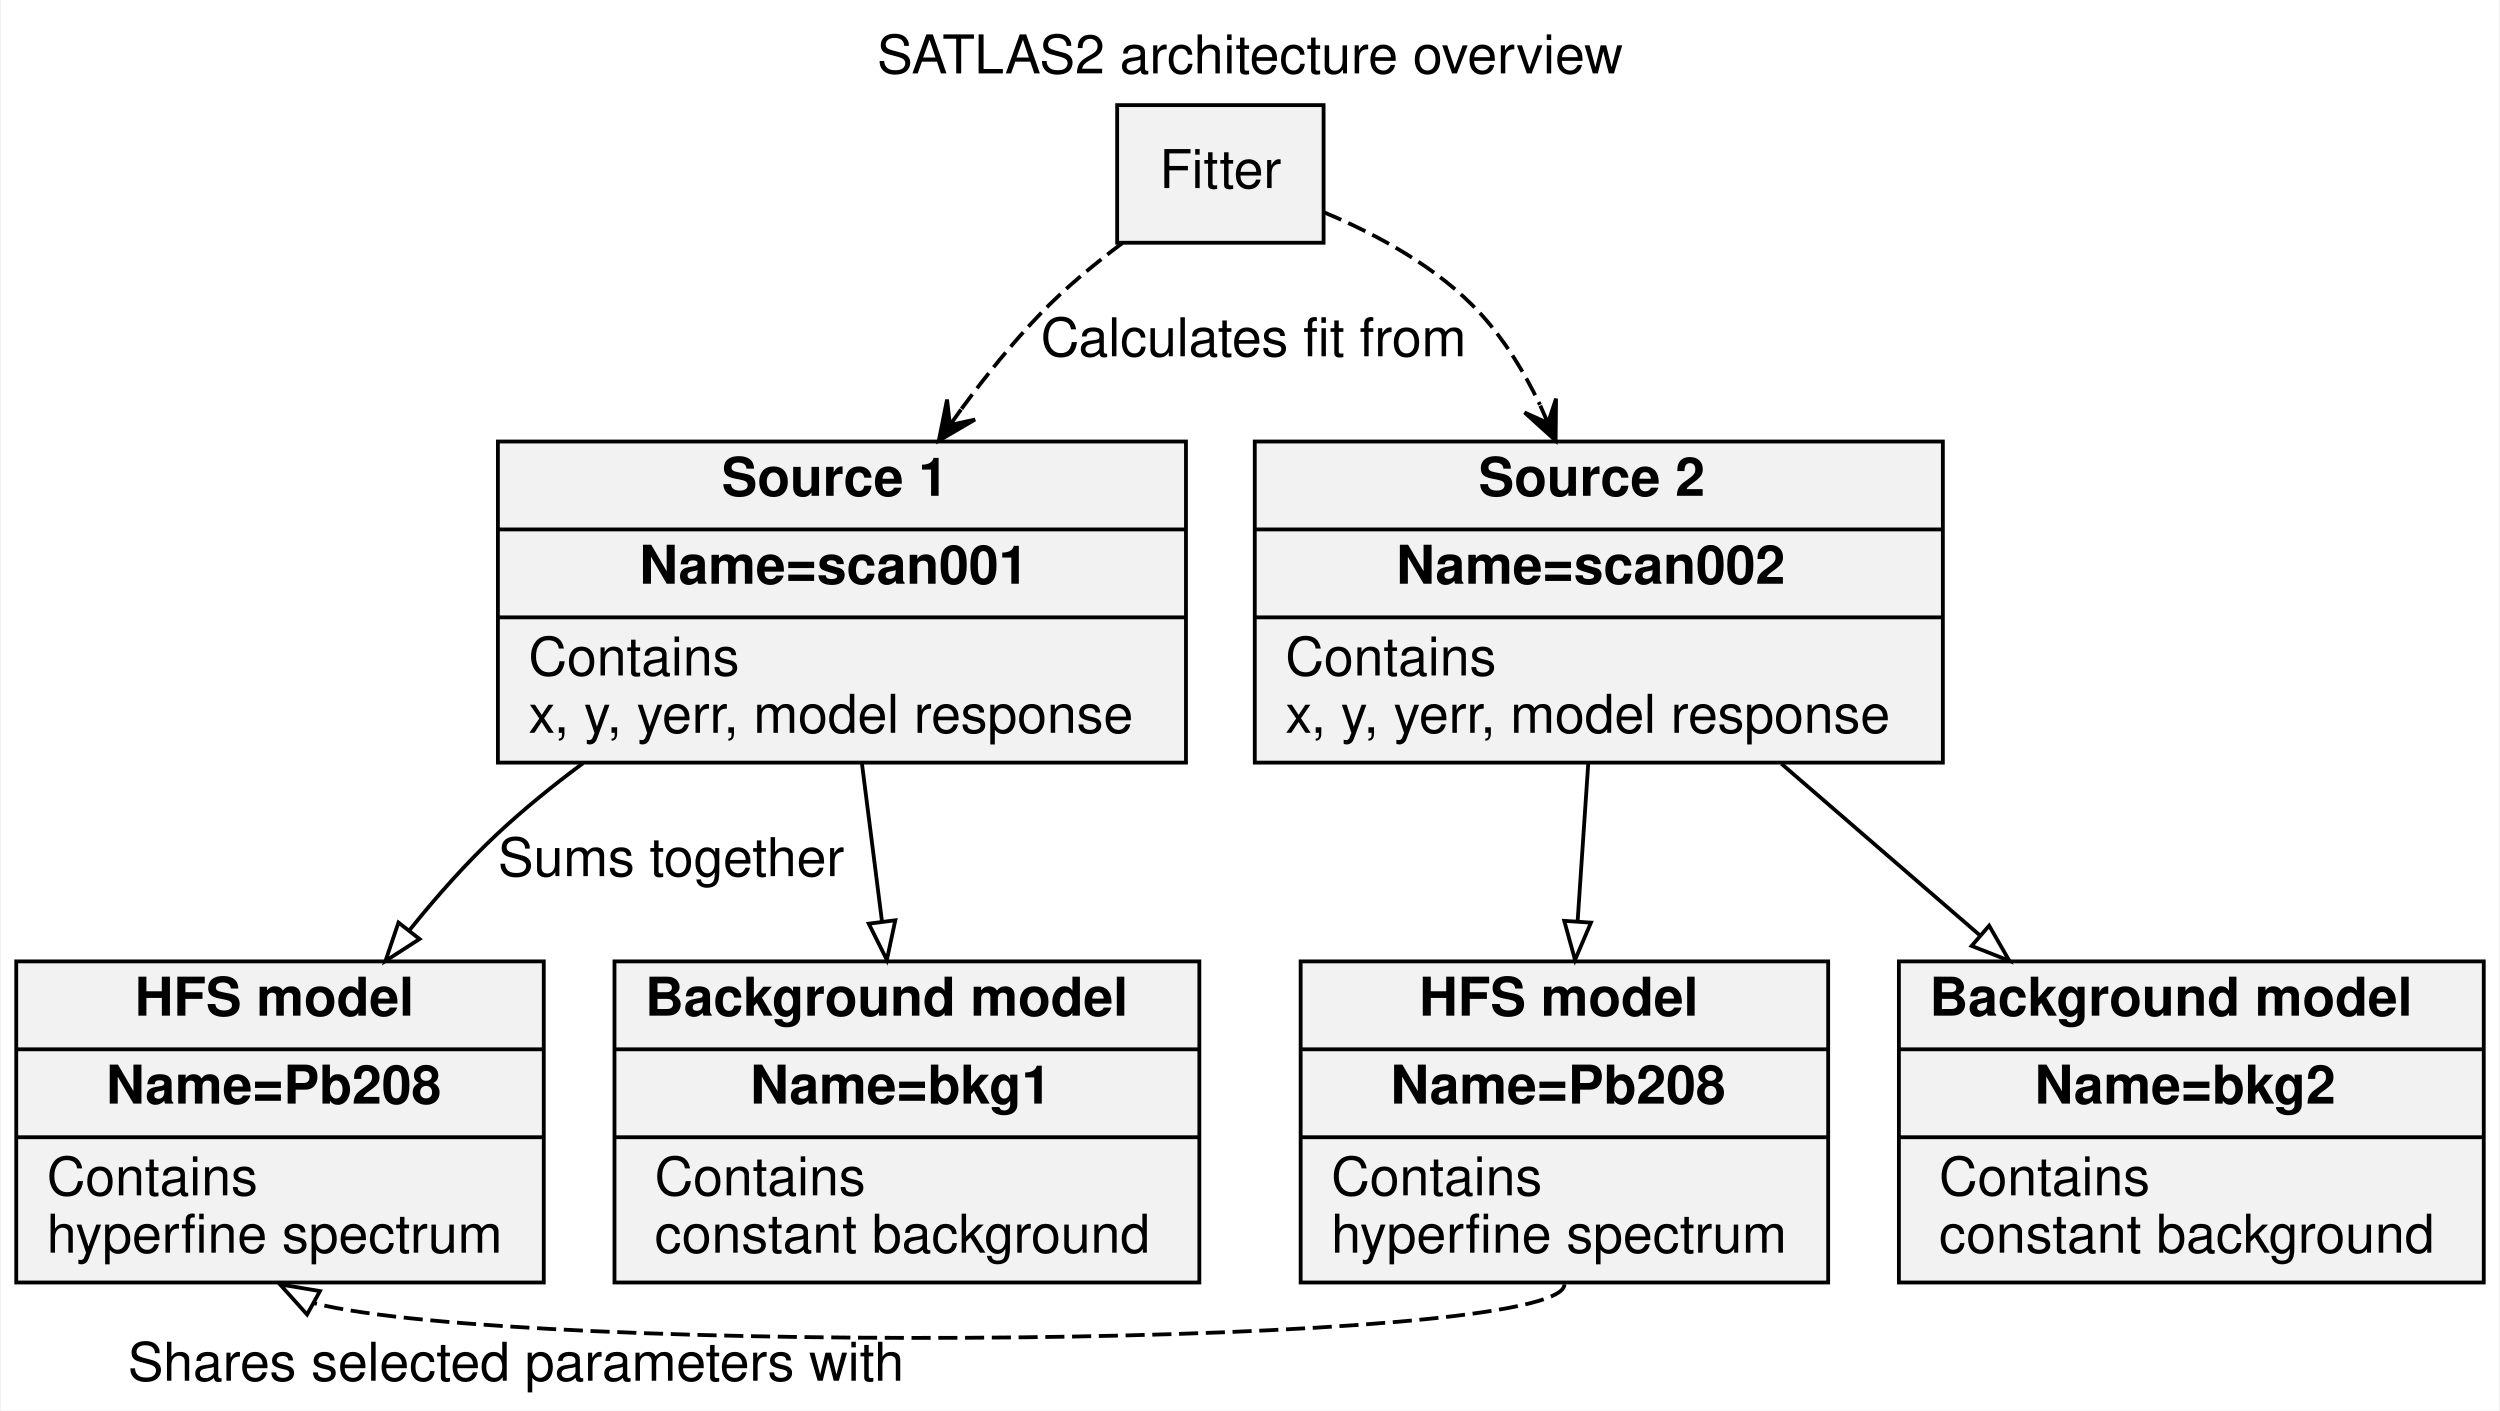
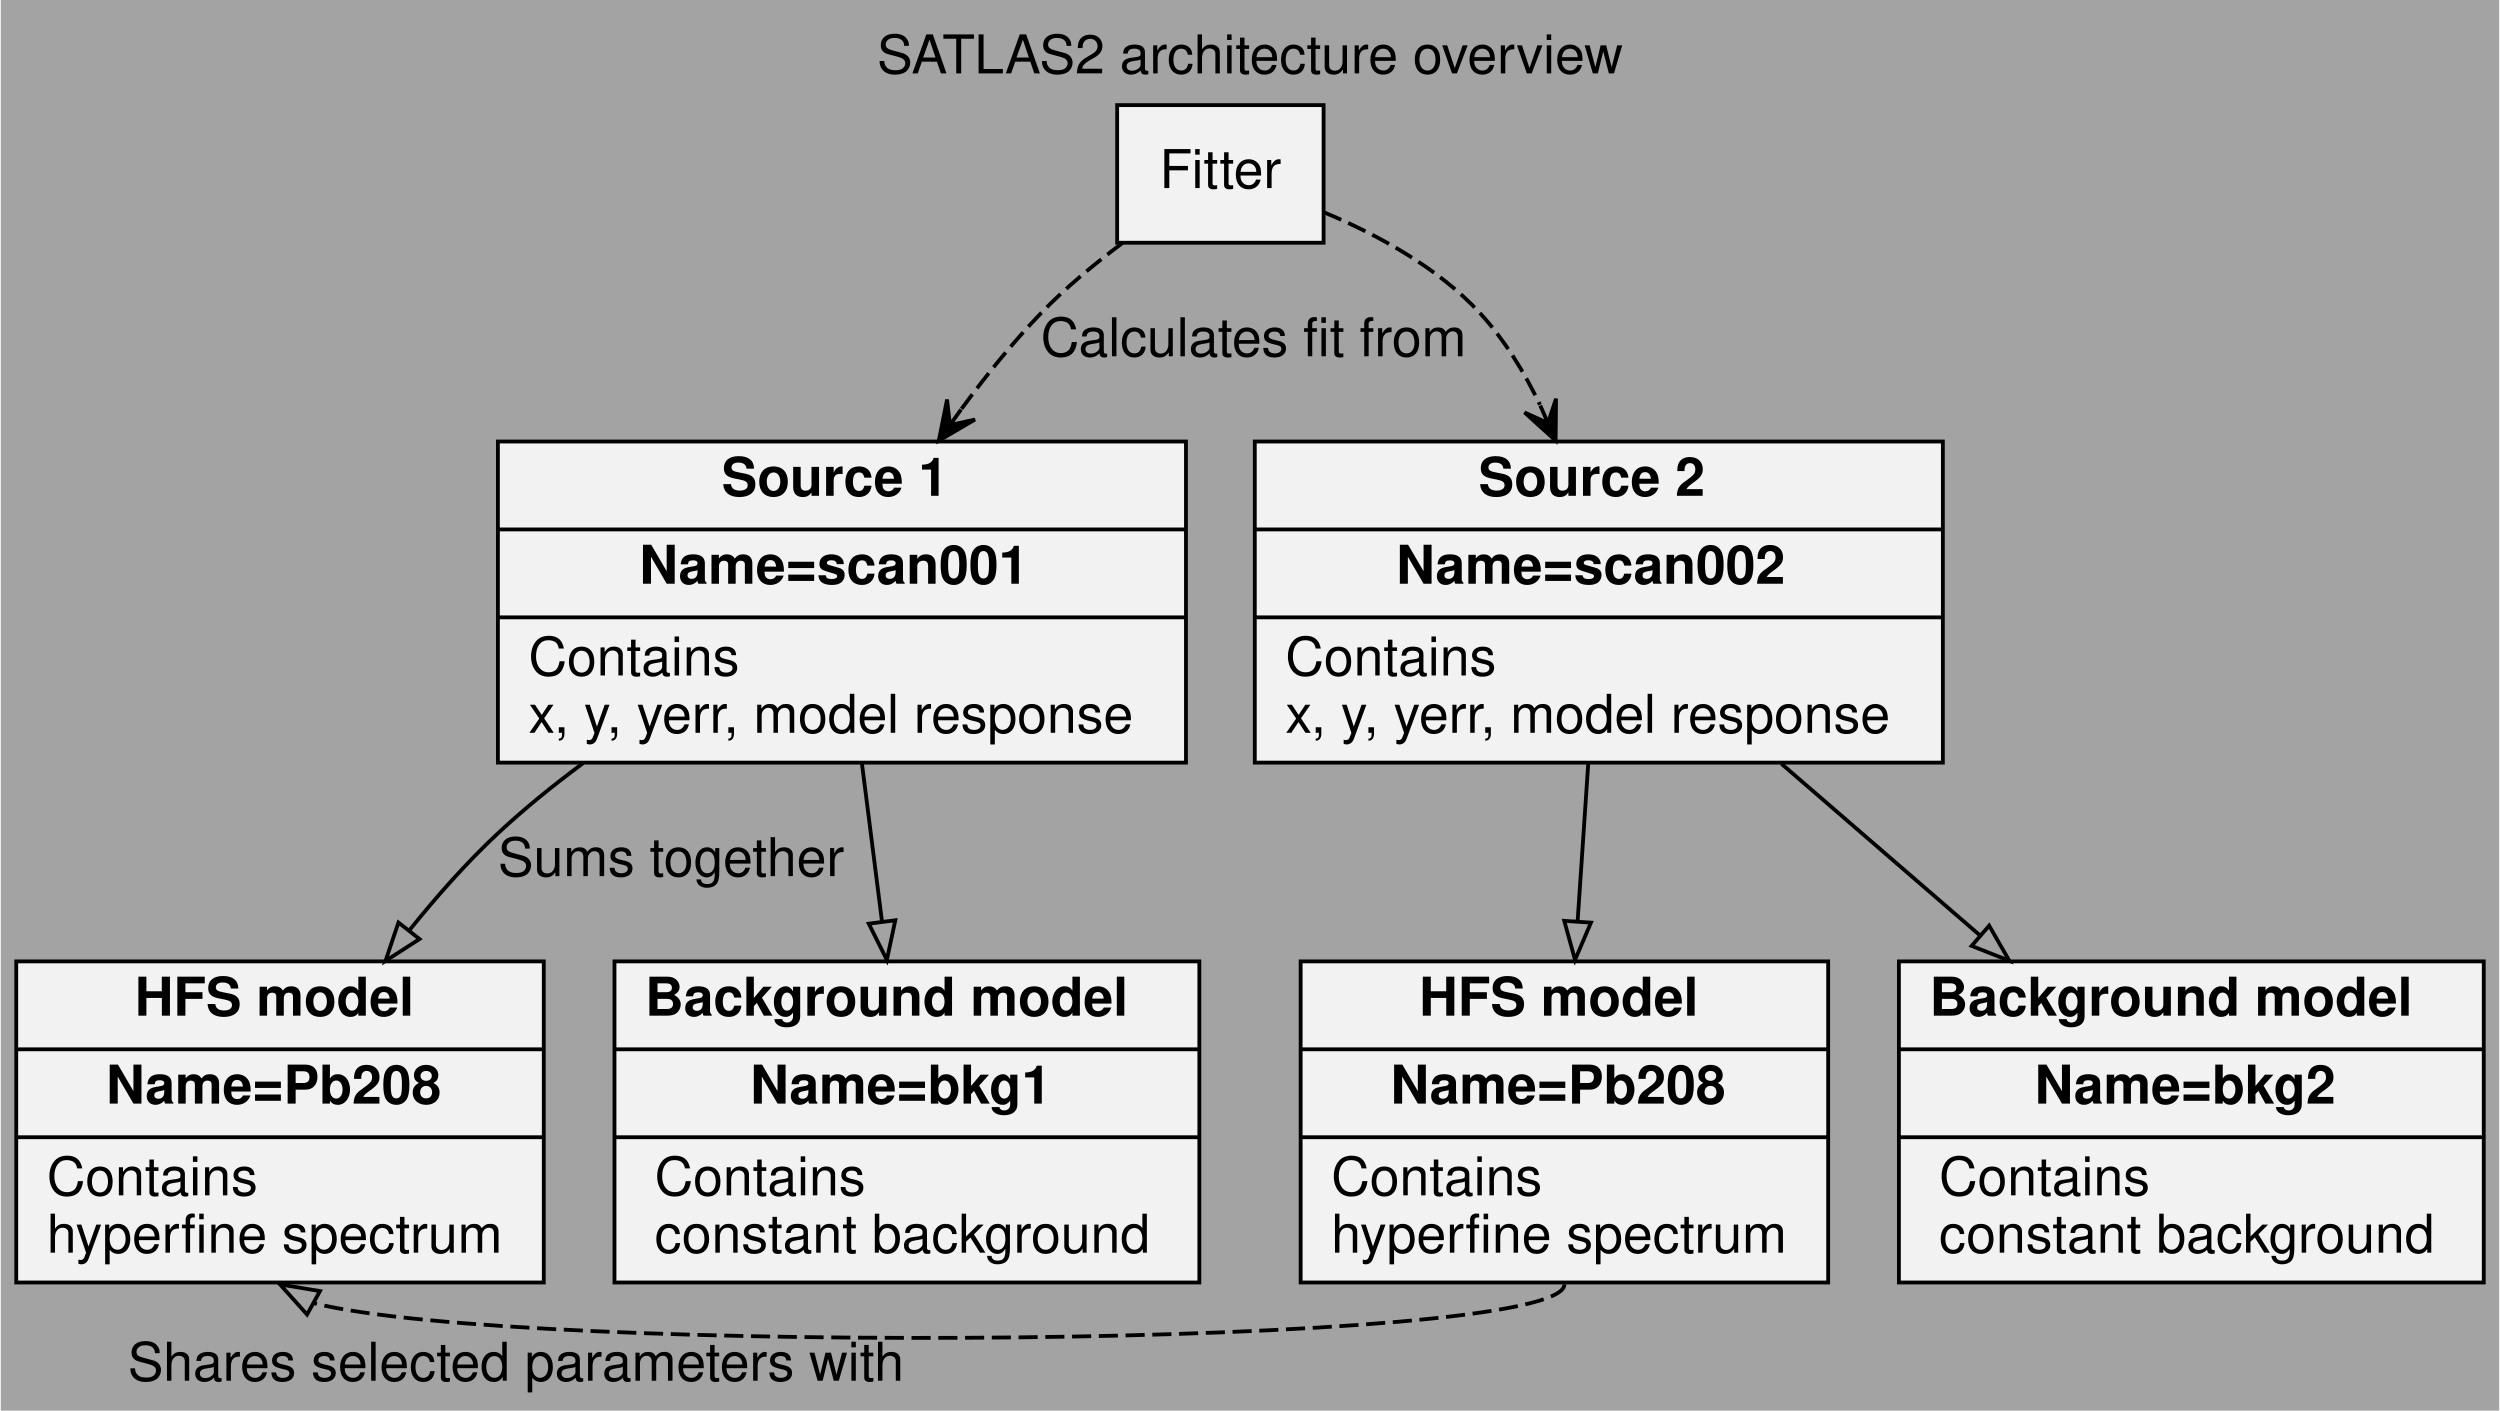
- <svg xmlns="http://www.w3.org/2000/svg" width="654pt" height="369pt" viewBox="0.00 0.00 653.50 369.00">
-   <g id="graph0" class="graph" transform="scale(1 1) rotate(0) translate(4 365)">
-     <polygon fill="white" stroke="transparent" points="-4,4 -4,-365 649.5,-365 649.5,4 -4,4" />
-     <text text-anchor="middle" x="322.75" y="-345.8" font-family="Helvetica,Arial,sans-serif" font-size="14.00">SATLAS2 architecture overview</text>
-     <g id="node1" class="node">
-       <polygon fill="#f2f2f2" stroke="black" points="288,-301.5 288,-337.5 342,-337.5 342,-301.5 288,-301.5" />
-       <text text-anchor="middle" x="315" y="-315.8" font-family="Helvetica,Arial,sans-serif" font-size="14.00">Fitter</text>
+ <svg xmlns="http://www.w3.org/2000/svg" width="654pt" height="369pt" viewBox="0.00 0.00 653.50 369.00" version="1.1" id="svg6801">
+   <defs id="defs6805" />
+   <g id="graph0" class="graph" transform="scale(1 1) rotate(0) translate(4 365)" style="fill-opacity:1">
+     <polygon fill="white" stroke="transparent" points="-4,4 -4,-365 649.5,-365 649.5,4 -4,4" id="polygon6632" style="fill-opacity:1;fill:#a3a3a3" />
+     <text text-anchor="middle" x="322.75" y="-345.8" font-family="Helvetica,Arial,sans-serif" font-size="14.00" id="text6634" style="fill-opacity:1">SATLAS2 architecture overview</text>
+     <g id="node1" class="node" style="fill-opacity:1">
+       <polygon fill="#f2f2f2" stroke="black" points="288,-301.5 288,-337.5 342,-337.5 342,-301.5 288,-301.5" id="polygon6638" style="fill-opacity:1" />
+       <text text-anchor="middle" x="315" y="-315.8" font-family="Helvetica,Arial,sans-serif" font-size="14.00" id="text6640" style="fill-opacity:1">Fitter</text>
    </g>
-     <g id="node2" class="node">
-       <polygon fill="#f2f2f2" stroke="black" points="126,-165.5 126,-249.5 306,-249.5 306,-165.5 126,-165.5" />
-       <text text-anchor="start" x="184.5" y="-235.3" font-family="Helvetica,Arial,sans-serif" font-weight="bold" font-size="14.00">Source 1</text>
-       <polyline fill="none" stroke="black" points="126,-226.5 306,-226.5 " />
-       <text text-anchor="start" x="163" y="-212.3" font-family="Helvetica,Arial,sans-serif" font-weight="bold" font-size="14.00">Name=scan001</text>
-       <polyline fill="none" stroke="black" points="126,-203.5 306,-203.5 " />
-       <text text-anchor="start" x="134" y="-188.3" font-family="Helvetica,Arial,sans-serif" font-size="14.00">Contains </text>
-       <text text-anchor="start" x="134" y="-173.3" font-family="Helvetica,Arial,sans-serif" font-size="14.00">x, y, yerr, model response</text>
+     <g id="node2" class="node" style="fill-opacity:1">
+       <polygon fill="#f2f2f2" stroke="black" points="126,-165.5 126,-249.5 306,-249.5 306,-165.5 126,-165.5" id="polygon6645" style="fill-opacity:1" />
+       <text text-anchor="start" x="184.5" y="-235.3" font-family="Helvetica,Arial,sans-serif" font-weight="bold" font-size="14.00" id="text6647" style="fill-opacity:1">Source 1</text>
+       <polyline fill="none" stroke="black" points="126,-226.5 306,-226.5 " id="polyline6649" style="fill-opacity:1" />
+       <text text-anchor="start" x="163" y="-212.3" font-family="Helvetica,Arial,sans-serif" font-weight="bold" font-size="14.00" id="text6651" style="fill-opacity:1">Name=scan001</text>
+       <polyline fill="none" stroke="black" points="126,-203.5 306,-203.5 " id="polyline6653" style="fill-opacity:1" />
+       <text text-anchor="start" x="134" y="-188.3" font-family="Helvetica,Arial,sans-serif" font-size="14.00" id="text6655" style="fill-opacity:1">Contains </text>
+       <text text-anchor="start" x="134" y="-173.3" font-family="Helvetica,Arial,sans-serif" font-size="14.00" id="text6657" style="fill-opacity:1">x, y, yerr, model response</text>
    </g>
-     <g id="edge1" class="edge">
-       <path fill="none" stroke="black" stroke-dasharray="5,2" d="M289.4,-301.44C282.09,-295.98 274.38,-289.63 268,-283 260.7,-275.42 253.68,-266.74 247.28,-258.04" />
-       <polygon fill="black" stroke="black" points="241.35,-249.73 250.82,-255.25 244.25,-253.8 247.16,-257.87 247.16,-257.87 247.16,-257.87 244.25,-253.8 243.5,-260.48 241.35,-249.73 241.35,-249.73" />
-       <text text-anchor="start" x="268" y="-271.8" font-family="Helvetica,Arial,sans-serif" font-size="14.00">Calculates fit from</text>
+     <g id="edge1" class="edge" style="fill-opacity:1">
+       <path fill="none" stroke="black" stroke-dasharray="5,2" d="M289.4,-301.44C282.09,-295.98 274.38,-289.63 268,-283 260.7,-275.42 253.68,-266.74 247.28,-258.04" id="path6662" style="fill-opacity:1" />
+       <polygon fill="black" stroke="black" points="241.35,-249.73 250.82,-255.25 244.25,-253.8 247.16,-257.87 247.16,-257.87 247.16,-257.87 244.25,-253.8 243.5,-260.48 241.35,-249.73 241.35,-249.73" id="polygon6664" style="fill-opacity:1" />
+       <text text-anchor="start" x="268" y="-271.8" font-family="Helvetica,Arial,sans-serif" font-size="14.00" id="text6666" style="fill-opacity:1">Calculates fit from</text>
    </g>
-     <g id="node3" class="node">
-       <polygon fill="#f2f2f2" stroke="black" points="324,-165.5 324,-249.5 504,-249.5 504,-165.5 324,-165.5" />
-       <text text-anchor="start" x="382.5" y="-235.3" font-family="Helvetica,Arial,sans-serif" font-weight="bold" font-size="14.00">Source 2</text>
-       <polyline fill="none" stroke="black" points="324,-226.5 504,-226.5 " />
-       <text text-anchor="start" x="361" y="-212.3" font-family="Helvetica,Arial,sans-serif" font-weight="bold" font-size="14.00">Name=scan002</text>
-       <polyline fill="none" stroke="black" points="324,-203.5 504,-203.5 " />
-       <text text-anchor="start" x="332" y="-188.3" font-family="Helvetica,Arial,sans-serif" font-size="14.00">Contains </text>
-       <text text-anchor="start" x="332" y="-173.3" font-family="Helvetica,Arial,sans-serif" font-size="14.00">x, y, yerr, model response</text>
+     <g id="node3" class="node" style="fill-opacity:1">
+       <polygon fill="#f2f2f2" stroke="black" points="324,-165.5 324,-249.5 504,-249.5 504,-165.5 324,-165.5" id="polygon6671" style="fill-opacity:1" />
+       <text text-anchor="start" x="382.5" y="-235.3" font-family="Helvetica,Arial,sans-serif" font-weight="bold" font-size="14.00" id="text6673" style="fill-opacity:1">Source 2</text>
+       <polyline fill="none" stroke="black" points="324,-226.5 504,-226.5 " id="polyline6675" style="fill-opacity:1" />
+       <text text-anchor="start" x="361" y="-212.3" font-family="Helvetica,Arial,sans-serif" font-weight="bold" font-size="14.00" id="text6677" style="fill-opacity:1">Name=scan002</text>
+       <polyline fill="none" stroke="black" points="324,-203.5 504,-203.5 " id="polyline6679" style="fill-opacity:1" />
+       <text text-anchor="start" x="332" y="-188.3" font-family="Helvetica,Arial,sans-serif" font-size="14.00" id="text6681" style="fill-opacity:1">Contains </text>
+       <text text-anchor="start" x="332" y="-173.3" font-family="Helvetica,Arial,sans-serif" font-size="14.00" id="text6683" style="fill-opacity:1">x, y, yerr, model response</text>
    </g>
-     <g id="edge2" class="edge">
-       <path fill="none" stroke="black" stroke-dasharray="5,2" d="M342.03,-309.49C355.8,-303.74 371.93,-295.07 383,-283 389.33,-276.1 394.46,-267.72 398.6,-259.12" />
-       <polygon fill="black" stroke="black" points="402.7,-249.74 402.81,-260.71 400.7,-254.32 398.69,-258.9 398.69,-258.9 398.69,-258.9 400.7,-254.32 394.57,-257.1 402.7,-249.74 402.7,-249.74" />
+     <g id="edge2" class="edge" style="fill-opacity:1">
+       <path fill="none" stroke="black" stroke-dasharray="5,2" d="M342.03,-309.49C355.8,-303.74 371.93,-295.07 383,-283 389.33,-276.1 394.46,-267.72 398.6,-259.12" id="path6688" style="fill-opacity:1" />
+       <polygon fill="black" stroke="black" points="402.7,-249.74 402.81,-260.71 400.7,-254.32 398.69,-258.9 398.69,-258.9 398.69,-258.9 400.7,-254.32 394.57,-257.1 402.7,-249.74 402.7,-249.74" id="polygon6690" style="fill-opacity:1" />
    </g>
-     <g id="node4" class="node">
-       <polygon fill="#f2f2f2" stroke="black" points="0,-29.5 0,-113.5 138,-113.5 138,-29.5 0,-29.5" />
-       <text text-anchor="start" x="31" y="-99.3" font-family="Helvetica,Arial,sans-serif" font-weight="bold" font-size="14.00">HFS model</text>
-       <polyline fill="none" stroke="black" points="0,-90.5 138,-90.5 " />
-       <text text-anchor="start" x="23.5" y="-76.3" font-family="Helvetica,Arial,sans-serif" font-weight="bold" font-size="14.00">Name=Pb208</text>
-       <polyline fill="none" stroke="black" points="0,-67.5 138,-67.5 " />
-       <text text-anchor="start" x="8" y="-52.3" font-family="Helvetica,Arial,sans-serif" font-size="14.00">Contains </text>
-       <text text-anchor="start" x="8" y="-37.3" font-family="Helvetica,Arial,sans-serif" font-size="14.00">hyperfine spectrum</text>
+     <g id="node4" class="node" style="fill-opacity:1">
+       <polygon fill="#f2f2f2" stroke="black" points="0,-29.5 0,-113.5 138,-113.5 138,-29.5 0,-29.5" id="polygon6695" style="fill-opacity:1" />
+       <text text-anchor="start" x="31" y="-99.3" font-family="Helvetica,Arial,sans-serif" font-weight="bold" font-size="14.00" id="text6697" style="fill-opacity:1">HFS model</text>
+       <polyline fill="none" stroke="black" points="0,-90.5 138,-90.5 " id="polyline6699" style="fill-opacity:1" />
+       <text text-anchor="start" x="23.5" y="-76.3" font-family="Helvetica,Arial,sans-serif" font-weight="bold" font-size="14.00" id="text6701" style="fill-opacity:1">Name=Pb208</text>
+       <polyline fill="none" stroke="black" points="0,-67.5 138,-67.5 " id="polyline6703" style="fill-opacity:1" />
+       <text text-anchor="start" x="8" y="-52.3" font-family="Helvetica,Arial,sans-serif" font-size="14.00" id="text6705" style="fill-opacity:1">Contains </text>
+       <text text-anchor="start" x="8" y="-37.3" font-family="Helvetica,Arial,sans-serif" font-size="14.00" id="text6707" style="fill-opacity:1">hyperfine spectrum</text>
    </g>
-     <g id="edge3" class="edge">
-       <path fill="none" stroke="black" d="M148.26,-165.34C140.45,-159.55 132.85,-153.39 126,-147 117.89,-139.43 110.06,-130.61 102.93,-121.74" />
-       <polygon fill="none" stroke="black" points="105.5,-119.35 96.59,-113.62 99.99,-123.66 105.5,-119.35" />
-       <text text-anchor="start" x="126" y="-135.8" font-family="Helvetica,Arial,sans-serif" font-size="14.00">Sums together</text>
+     <g id="edge3" class="edge" style="fill-opacity:1">
+       <path fill="none" stroke="black" d="M148.26,-165.34C140.45,-159.55 132.85,-153.39 126,-147 117.89,-139.43 110.06,-130.61 102.93,-121.74" id="path6712" style="fill-opacity:1" />
+       <polygon fill="none" stroke="black" points="105.5,-119.35 96.59,-113.62 99.99,-123.66 105.5,-119.35" id="polygon6714" style="fill-opacity:1" />
+       <text text-anchor="start" x="126" y="-135.8" font-family="Helvetica,Arial,sans-serif" font-size="14.00" id="text6716" style="fill-opacity:1">Sums together</text>
    </g>
-     <g id="node5" class="node">
-       <polygon fill="#f2f2f2" stroke="black" points="156.5,-29.5 156.5,-113.5 309.5,-113.5 309.5,-29.5 156.5,-29.5" />
-       <text text-anchor="start" x="164.5" y="-99.3" font-family="Helvetica,Arial,sans-serif" font-weight="bold" font-size="14.00">Background model </text>
-       <polyline fill="none" stroke="black" points="156.5,-90.5 309.5,-90.5 " />
-       <text text-anchor="start" x="192" y="-76.3" font-family="Helvetica,Arial,sans-serif" font-weight="bold" font-size="14.00">Name=bkg1</text>
-       <polyline fill="none" stroke="black" points="156.5,-67.5 309.5,-67.5 " />
-       <text text-anchor="start" x="167" y="-52.3" font-family="Helvetica,Arial,sans-serif" font-size="14.00">Contains </text>
-       <text text-anchor="start" x="167" y="-37.3" font-family="Helvetica,Arial,sans-serif" font-size="14.00">constant background</text>
+     <g id="node5" class="node" style="fill-opacity:1">
+       <polygon fill="#f2f2f2" stroke="black" points="156.5,-29.5 156.5,-113.5 309.5,-113.5 309.5,-29.5 156.5,-29.5" id="polygon6721" style="fill-opacity:1" />
+       <text text-anchor="start" x="164.5" y="-99.3" font-family="Helvetica,Arial,sans-serif" font-weight="bold" font-size="14.00" id="text6723" style="fill-opacity:1">Background model </text>
+       <polyline fill="none" stroke="black" points="156.5,-90.5 309.5,-90.5 " id="polyline6725" style="fill-opacity:1" />
+       <text text-anchor="start" x="192" y="-76.3" font-family="Helvetica,Arial,sans-serif" font-weight="bold" font-size="14.00" id="text6727" style="fill-opacity:1">Name=bkg1</text>
+       <polyline fill="none" stroke="black" points="156.5,-67.5 309.5,-67.5 " id="polyline6729" style="fill-opacity:1" />
+       <text text-anchor="start" x="167" y="-52.3" font-family="Helvetica,Arial,sans-serif" font-size="14.00" id="text6731" style="fill-opacity:1">Contains </text>
+       <text text-anchor="start" x="167" y="-37.3" font-family="Helvetica,Arial,sans-serif" font-size="14.00" id="text6733" style="fill-opacity:1">constant background</text>
    </g>
-     <g id="edge4" class="edge">
-       <path fill="none" stroke="black" d="M221.24,-165.2C222.89,-152.21 224.73,-137.7 226.46,-124.09" />
-       <polygon fill="none" stroke="black" points="229.96,-124.25 227.75,-113.89 223.02,-123.37 229.96,-124.25" />
+     <g id="edge4" class="edge" style="fill-opacity:1">
+       <path fill="none" stroke="black" d="M221.24,-165.2C222.89,-152.21 224.73,-137.7 226.46,-124.09" id="path6738" style="fill-opacity:1" />
+       <polygon fill="none" stroke="black" points="229.96,-124.25 227.75,-113.89 223.02,-123.37 229.96,-124.25" id="polygon6740" style="fill-opacity:1" />
    </g>
-     <g id="node6" class="node">
-       <polygon fill="#f2f2f2" stroke="black" points="336,-29.5 336,-113.5 474,-113.5 474,-29.5 336,-29.5" />
-       <text text-anchor="start" x="367" y="-99.3" font-family="Helvetica,Arial,sans-serif" font-weight="bold" font-size="14.00">HFS model</text>
-       <polyline fill="none" stroke="black" points="336,-90.5 474,-90.5 " />
-       <text text-anchor="start" x="359.5" y="-76.3" font-family="Helvetica,Arial,sans-serif" font-weight="bold" font-size="14.00">Name=Pb208</text>
-       <polyline fill="none" stroke="black" points="336,-67.5 474,-67.5 " />
-       <text text-anchor="start" x="344" y="-52.3" font-family="Helvetica,Arial,sans-serif" font-size="14.00">Contains </text>
-       <text text-anchor="start" x="344" y="-37.3" font-family="Helvetica,Arial,sans-serif" font-size="14.00">hyperfine spectrum</text>
+     <g id="node6" class="node" style="fill-opacity:1">
+       <polygon fill="#f2f2f2" stroke="black" points="336,-29.5 336,-113.5 474,-113.5 474,-29.5 336,-29.5" id="polygon6745" style="fill-opacity:1" />
+       <text text-anchor="start" x="367" y="-99.3" font-family="Helvetica,Arial,sans-serif" font-weight="bold" font-size="14.00" id="text6747" style="fill-opacity:1">HFS model</text>
+       <polyline fill="none" stroke="black" points="336,-90.5 474,-90.5 " id="polyline6749" style="fill-opacity:1" />
+       <text text-anchor="start" x="359.5" y="-76.3" font-family="Helvetica,Arial,sans-serif" font-weight="bold" font-size="14.00" id="text6751" style="fill-opacity:1">Name=Pb208</text>
+       <polyline fill="none" stroke="black" points="336,-67.5 474,-67.5 " id="polyline6753" style="fill-opacity:1" />
+       <text text-anchor="start" x="344" y="-52.3" font-family="Helvetica,Arial,sans-serif" font-size="14.00" id="text6755" style="fill-opacity:1">Contains </text>
+       <text text-anchor="start" x="344" y="-37.3" font-family="Helvetica,Arial,sans-serif" font-size="14.00" id="text6757" style="fill-opacity:1">hyperfine spectrum</text>
    </g>
-     <g id="edge5" class="edge">
-       <path fill="none" stroke="black" d="M411.23,-165.2C410.35,-152.21 409.38,-137.7 408.46,-124.09" />
-       <polygon fill="none" stroke="black" points="411.94,-123.64 407.78,-113.89 404.96,-124.1 411.94,-123.64" />
+     <g id="edge5" class="edge" style="fill-opacity:1">
+       <path fill="none" stroke="black" d="M411.23,-165.2C410.35,-152.21 409.38,-137.7 408.46,-124.09" id="path6762" style="fill-opacity:1" />
+       <polygon fill="none" stroke="black" points="411.94,-123.64 407.78,-113.89 404.96,-124.1 411.94,-123.64" id="polygon6764" style="fill-opacity:1" />
    </g>
-     <g id="node7" class="node">
-       <polygon fill="#f2f2f2" stroke="black" points="492.5,-29.5 492.5,-113.5 645.5,-113.5 645.5,-29.5 492.5,-29.5" />
-       <text text-anchor="start" x="500.5" y="-99.3" font-family="Helvetica,Arial,sans-serif" font-weight="bold" font-size="14.00">Background model </text>
-       <polyline fill="none" stroke="black" points="492.5,-90.5 645.5,-90.5 " />
-       <text text-anchor="start" x="528" y="-76.3" font-family="Helvetica,Arial,sans-serif" font-weight="bold" font-size="14.00">Name=bkg2</text>
-       <polyline fill="none" stroke="black" points="492.5,-67.5 645.5,-67.5 " />
-       <text text-anchor="start" x="503" y="-52.3" font-family="Helvetica,Arial,sans-serif" font-size="14.00">Contains </text>
-       <text text-anchor="start" x="503" y="-37.3" font-family="Helvetica,Arial,sans-serif" font-size="14.00">constant background</text>
+     <g id="node7" class="node" style="fill-opacity:1">
+       <polygon fill="#f2f2f2" stroke="black" points="492.5,-29.5 492.5,-113.5 645.5,-113.5 645.5,-29.5 492.5,-29.5" id="polygon6769" style="fill-opacity:1" />
+       <text text-anchor="start" x="500.5" y="-99.3" font-family="Helvetica,Arial,sans-serif" font-weight="bold" font-size="14.00" id="text6771" style="fill-opacity:1">Background model </text>
+       <polyline fill="none" stroke="black" points="492.5,-90.5 645.5,-90.5 " id="polyline6773" style="fill-opacity:1" />
+       <text text-anchor="start" x="528" y="-76.3" font-family="Helvetica,Arial,sans-serif" font-weight="bold" font-size="14.00" id="text6775" style="fill-opacity:1">Name=bkg2</text>
+       <polyline fill="none" stroke="black" points="492.5,-67.5 645.5,-67.5 " id="polyline6777" style="fill-opacity:1" />
+       <text text-anchor="start" x="503" y="-52.3" font-family="Helvetica,Arial,sans-serif" font-size="14.00" id="text6779" style="fill-opacity:1">Contains </text>
+       <text text-anchor="start" x="503" y="-37.3" font-family="Helvetica,Arial,sans-serif" font-size="14.00" id="text6781" style="fill-opacity:1">constant background</text>
    </g>
-     <g id="edge6" class="edge">
-       <path fill="none" stroke="black" d="M461.77,-165.2C478.2,-151 496.73,-134.98 513.71,-120.3" />
-       <polygon fill="none" stroke="black" points="516.11,-122.85 521.39,-113.66 511.53,-117.55 516.11,-122.85" />
+     <g id="edge6" class="edge" style="fill-opacity:1">
+       <path fill="none" stroke="black" d="M461.77,-165.2C478.2,-151 496.73,-134.98 513.71,-120.3" id="path6786" style="fill-opacity:1" />
+       <polygon fill="none" stroke="black" points="516.11,-122.85 521.39,-113.66 511.53,-117.55 516.11,-122.85" id="polygon6788" style="fill-opacity:1" />
    </g>
-     <g id="edge7" class="edge">
-       <path fill="none" stroke="black" stroke-dasharray="5,2" d="M405,-29C405,-12.16 131.42,-10.51 77.99,-24.07" />
-       <polygon fill="none" stroke="black" points="76.08,-21.12 69,-29 79.45,-27.25 76.08,-21.12" />
-       <text text-anchor="start" x="29.18" y="-3.8" font-family="Helvetica,Arial,sans-serif" font-size="14.00">Shares selected parameters with</text>
+     <g id="edge7" class="edge" style="fill-opacity:1">
+       <path fill="none" stroke="black" stroke-dasharray="5,2" d="M405,-29C405,-12.16 131.42,-10.51 77.99,-24.07" id="path6793" style="fill-opacity:1" />
+       <polygon fill="none" stroke="black" points="76.08,-21.12 69,-29 79.45,-27.25 76.08,-21.12" id="polygon6795" style="fill-opacity:1" />
+       <text text-anchor="start" x="29.18" y="-3.8" font-family="Helvetica,Arial,sans-serif" font-size="14.00" id="text6797" style="fill-opacity:1">Shares selected parameters with</text>
    </g>
  </g>
</svg>
